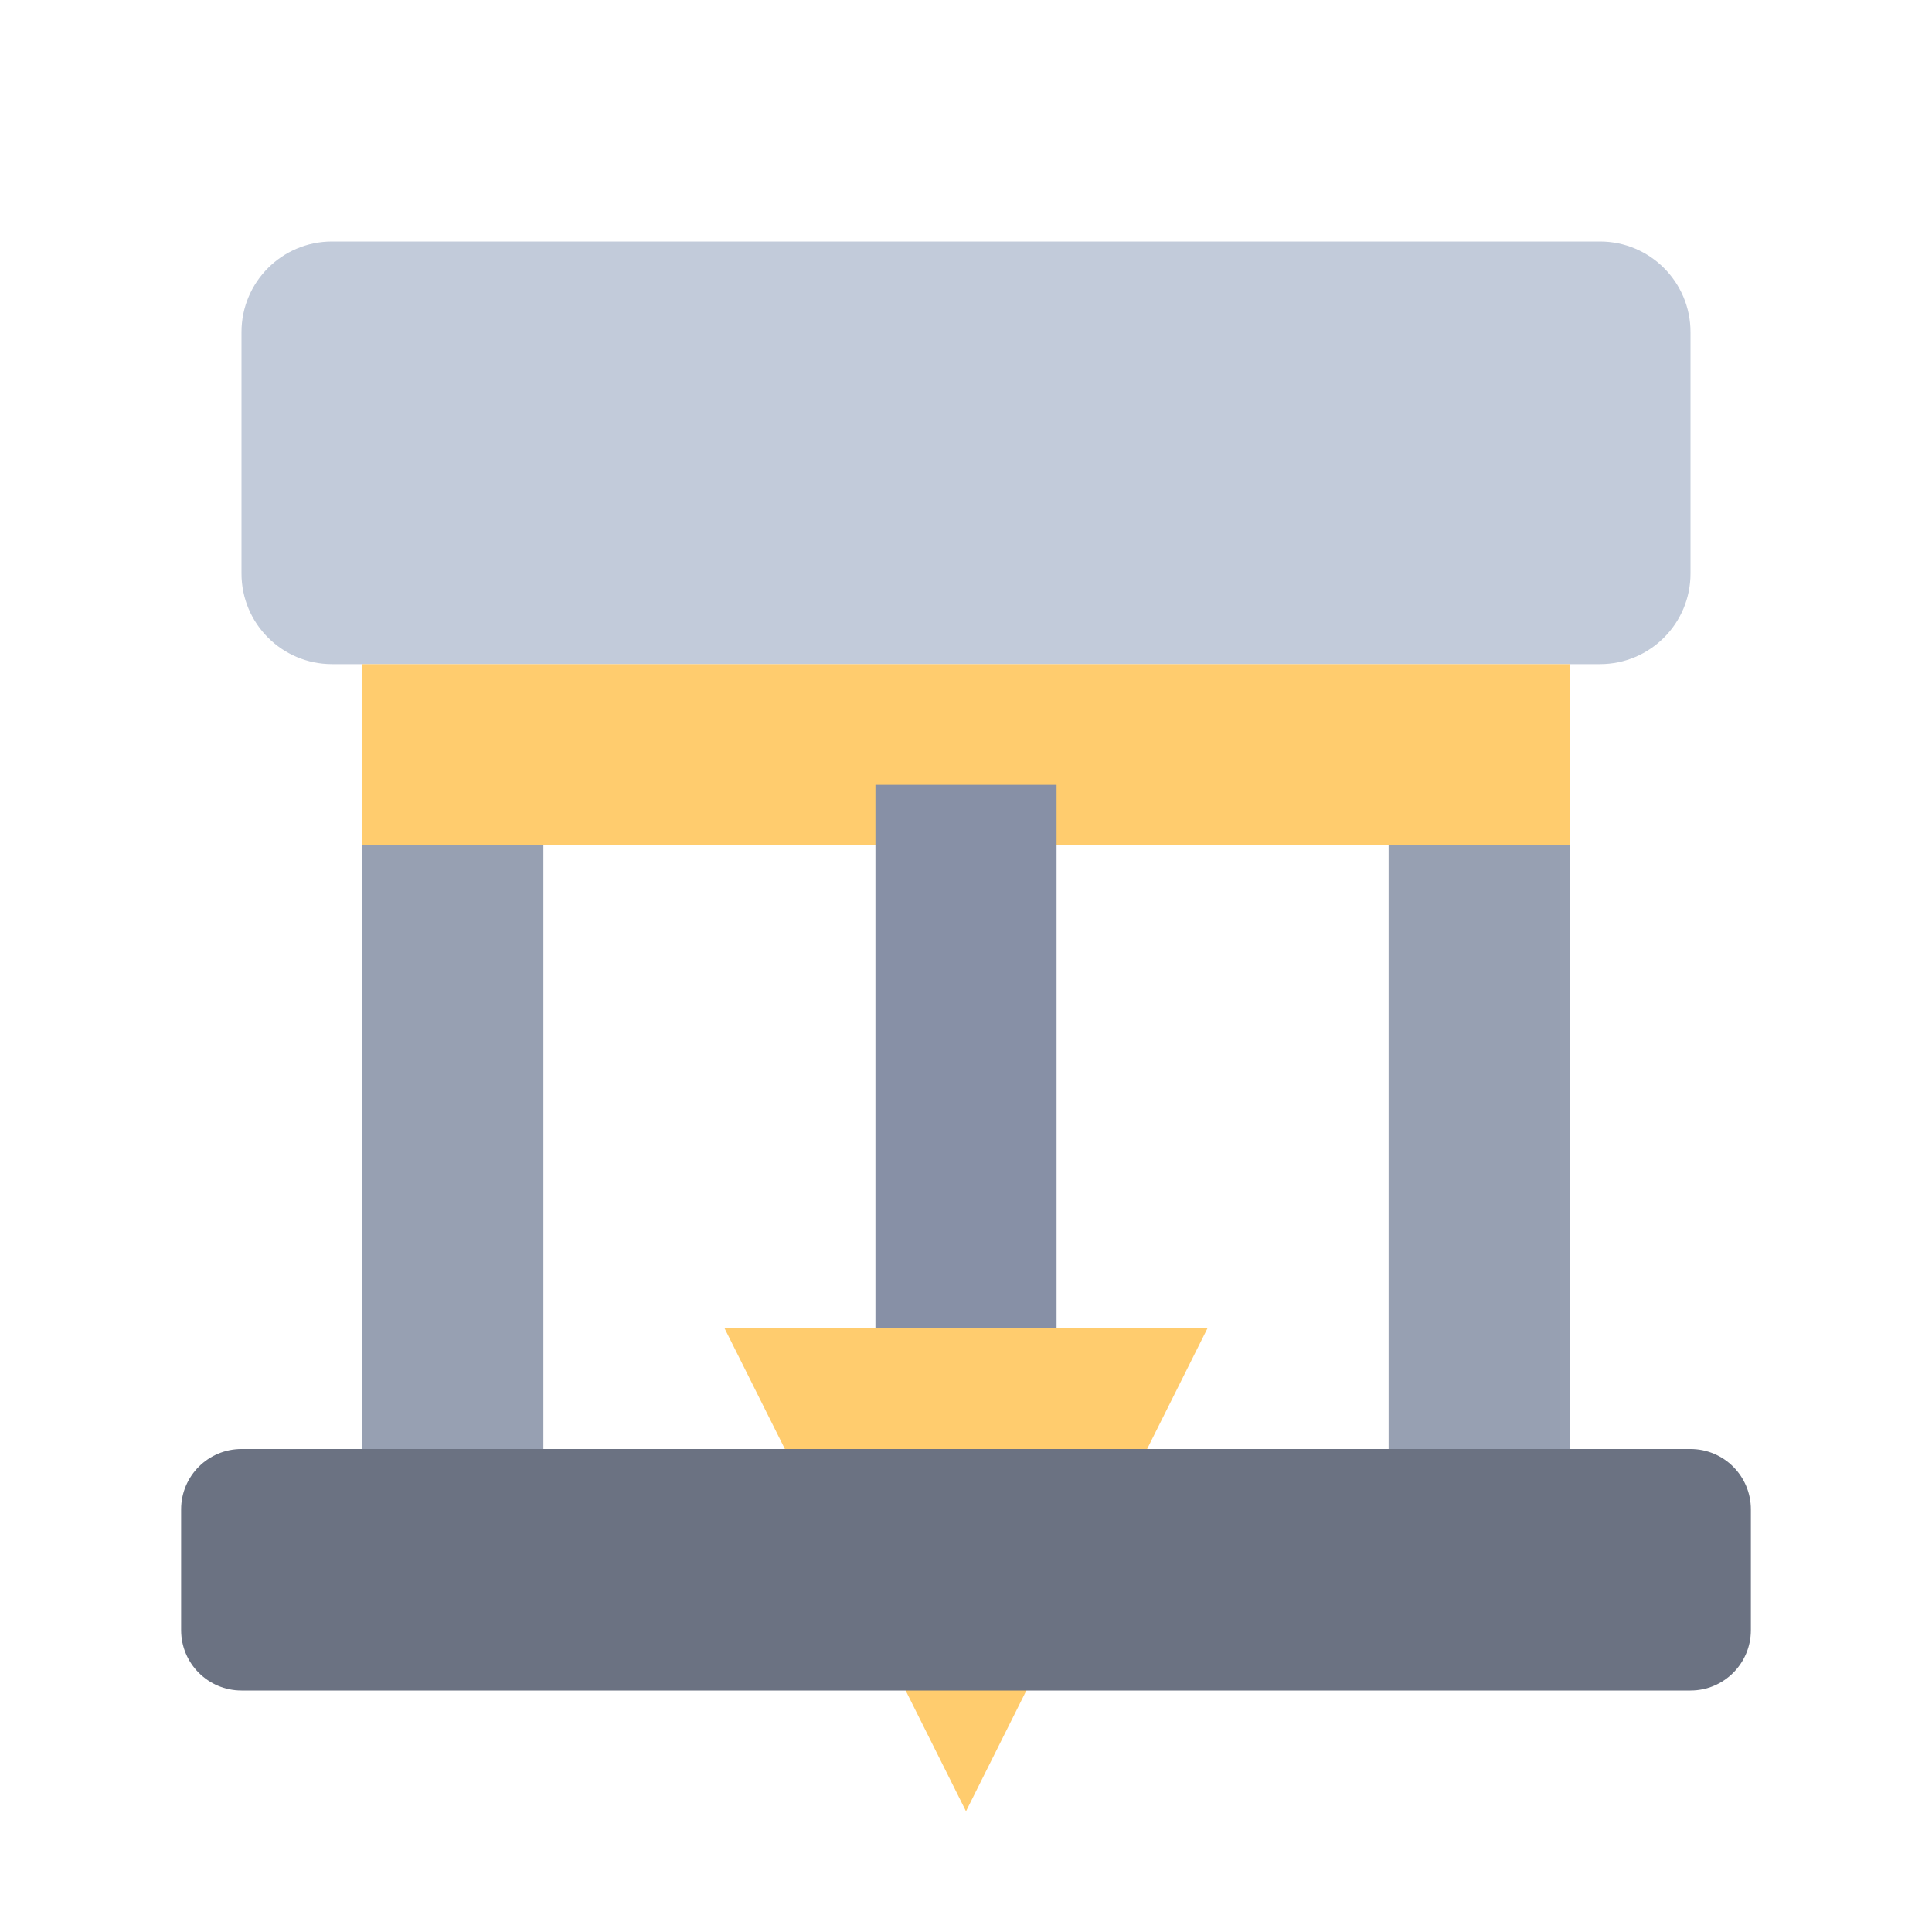
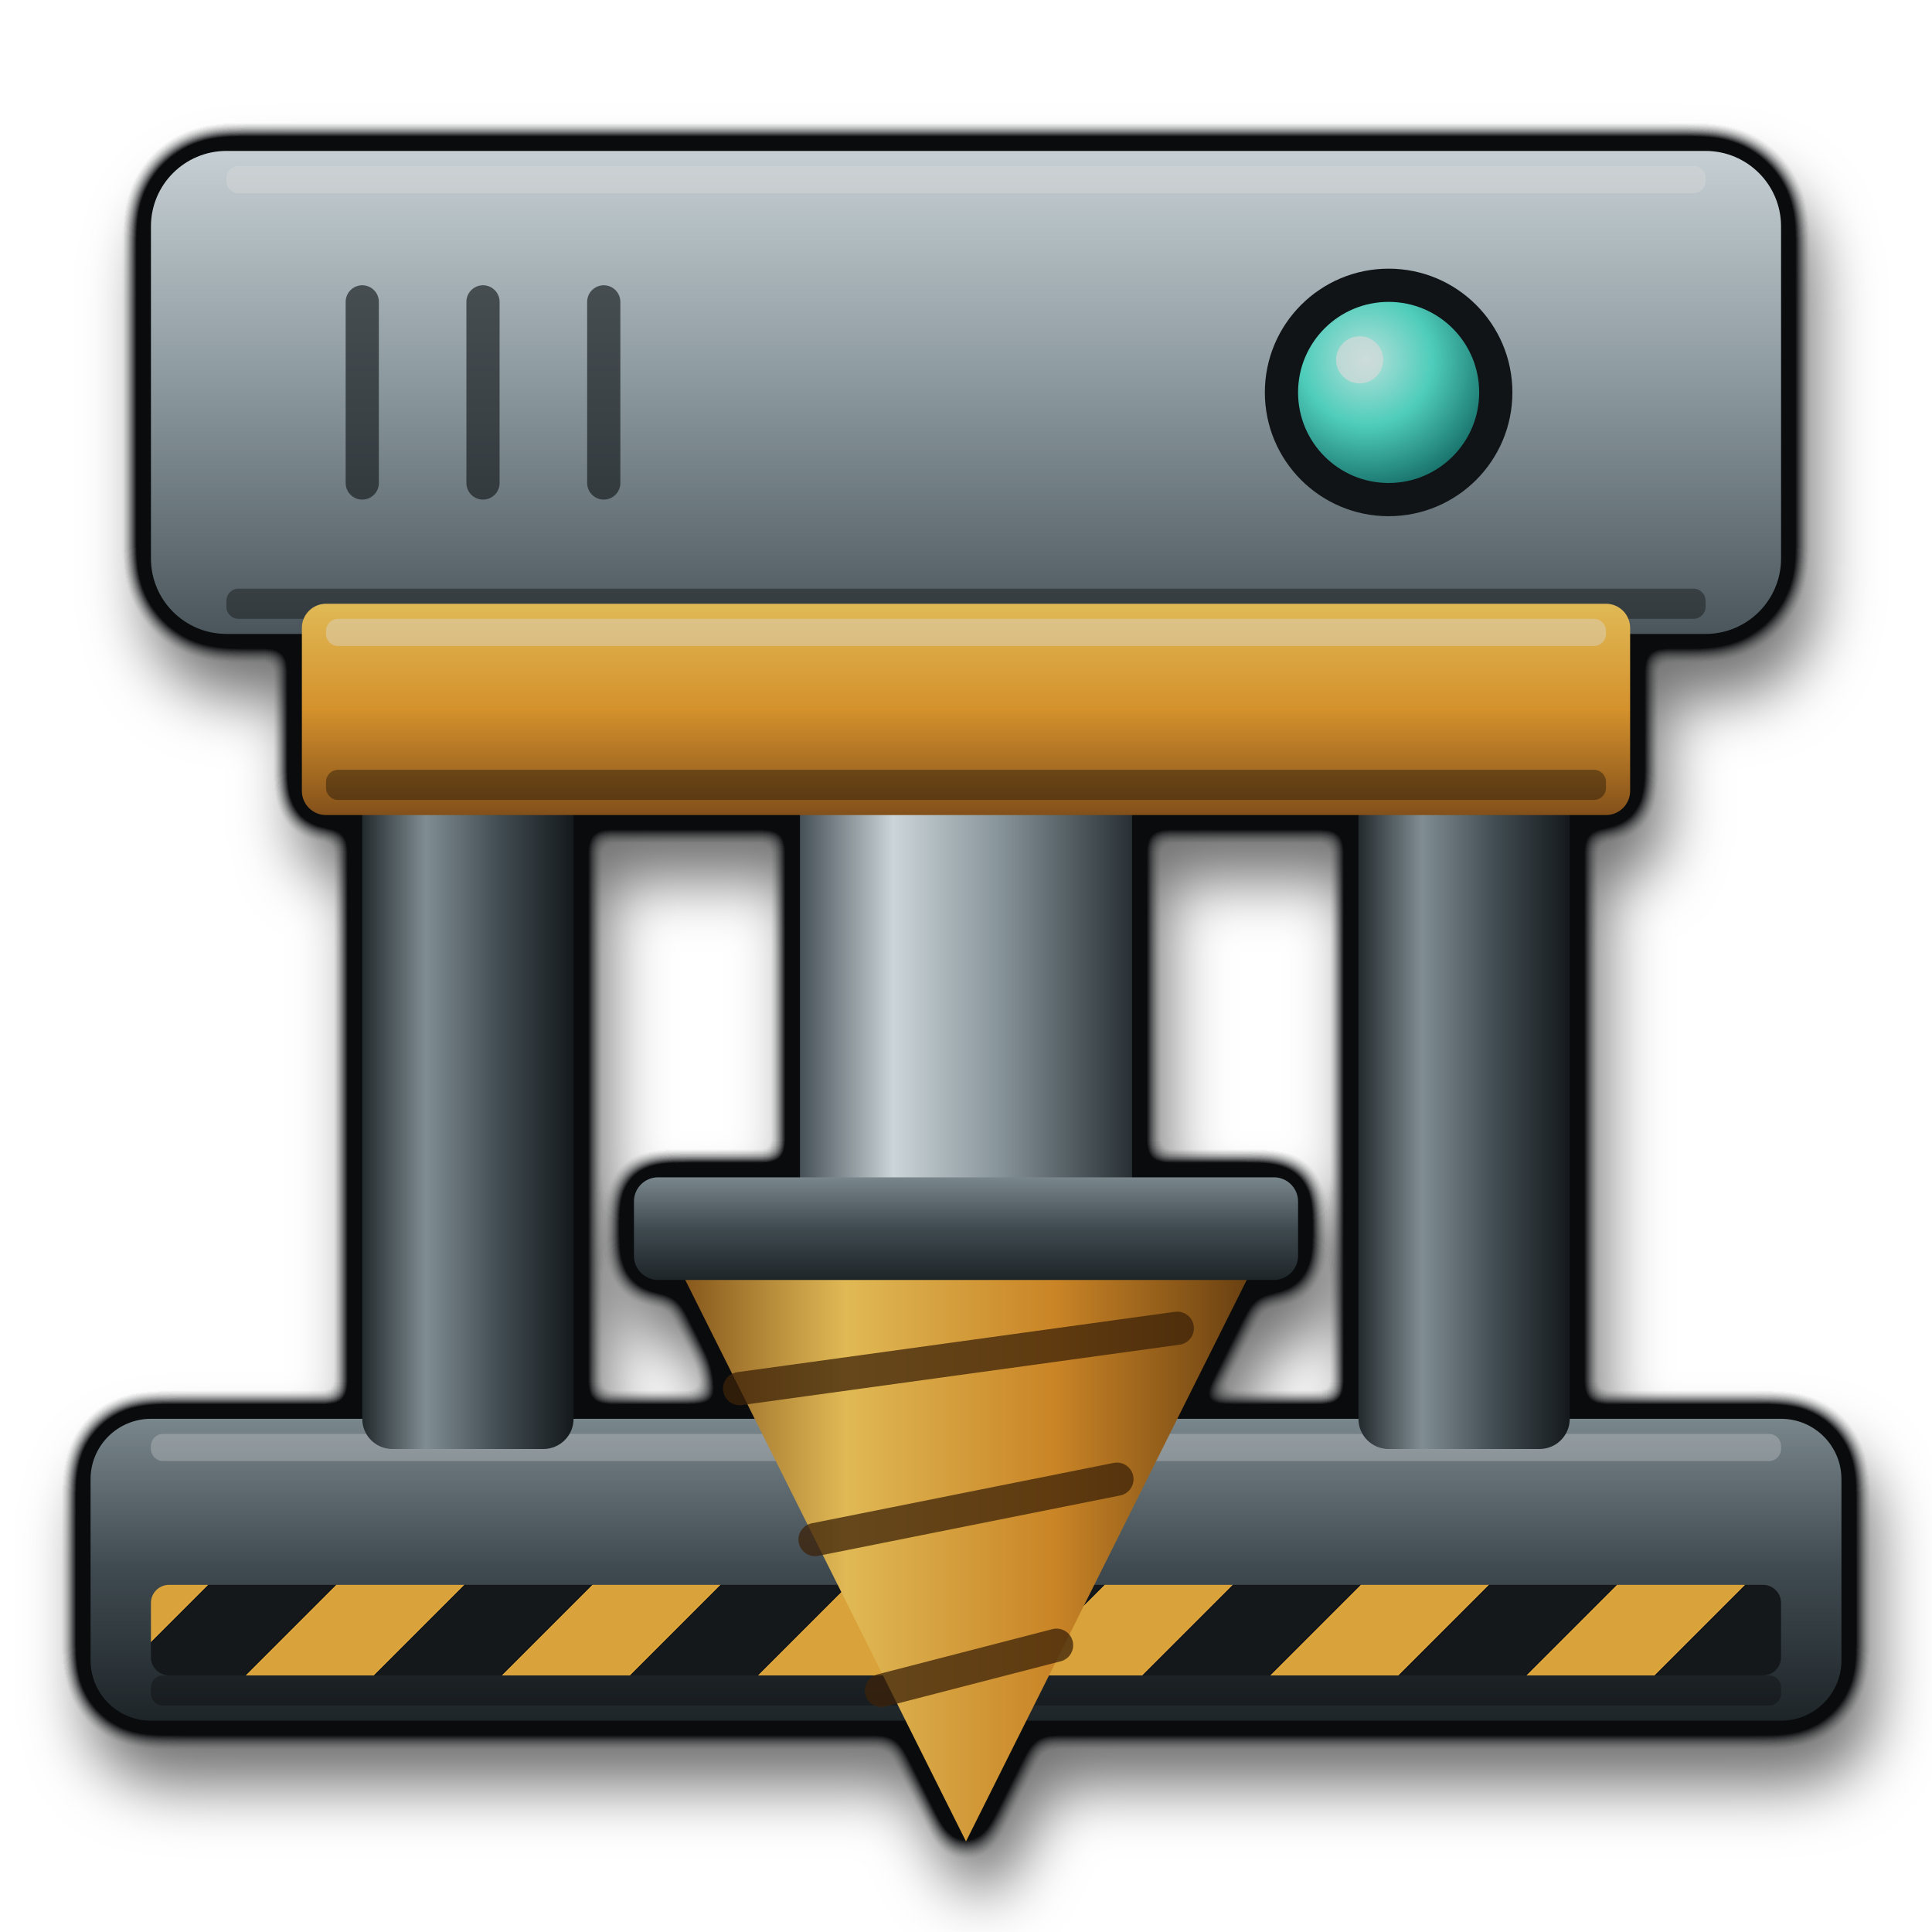
<svg xmlns="http://www.w3.org/2000/svg" viewBox="0 0 64 64">
-   <rect x="8" y="8" width="48" height="14" rx="3" fill="#c2cbda" />
-   <rect x="12" y="22" width="40" height="6" fill="#ffcc6e" />
-   <rect x="12" y="28" width="6" height="20" fill="#97a0b2" />
-   <rect x="46" y="28" width="6" height="20" fill="#97a0b2" />
-   <rect x="29" y="26" width="6" height="20" fill="#8790a6" />
-   <path d="M24 44 L40 44 L32 60 Z" fill="#ffcc6e" />
-   <rect x="6" y="48" width="52" height="8" rx="2" fill="#6b7282" />
+   <defs>
+     <filter id="contour" filterUnits="userSpaceOnUse" x="-4" y="-4" width="72" height="72" color-interpolation-filters="sRGB">
+       <feGaussianBlur in="SourceAlpha" stdDeviation="0.5" />
+       <feComponentTransfer result="edge">
+         <feFuncA type="linear" slope="7" intercept="-0.15" />
+       </feComponentTransfer>
+       <feGaussianBlur in="edge" stdDeviation="1" />
+       <feOffset dx="0.5" dy="1.5" />
+       <feComponentTransfer result="shadow">
+         <feFuncA type="linear" slope="0.55" />
+       </feComponentTransfer>
+       <feFlood flood-color="#090b0d" />
+       <feComposite in2="edge" operator="in" result="line" />
+       <feMerge>
+         <feMergeNode in="shadow" />
+         <feMergeNode in="line" />
+         <feMergeNode in="SourceGraphic" />
+       </feMerge>
+     </filter>
+     <pattern id="hazard" patternUnits="userSpaceOnUse" width="6" height="6" patternTransform="rotate(45)">
+       <rect width="6" height="6" fill="#d9a23a" />
+       <rect width="3" height="6" fill="#15181b" />
+     </pattern>
+     <linearGradient id="steel" x1="0" y1="0" x2="0" y2="1">
+       <stop offset="0" stop-color="#c6cfd3" />
+       <stop offset="0.45" stop-color="#8f9ca2" />
+       <stop offset="1" stop-color="#4a565c" />
+     </linearGradient>
+     <linearGradient id="steelCyl" x1="0" y1="0" x2="1" y2="0">
+       <stop offset="0" stop-color="#465057" />
+       <stop offset="0.28" stop-color="#ccd5d9" />
+       <stop offset="0.6" stop-color="#87949a" />
+       <stop offset="1" stop-color="#283035" />
+     </linearGradient>
+     <linearGradient id="gun" x1="0" y1="0" x2="0" y2="1">
+       <stop offset="0" stop-color="#79868c" />
+       <stop offset="0.5" stop-color="#3f4a50" />
+       <stop offset="1" stop-color="#1e2529" />
+     </linearGradient>
+     <linearGradient id="gunCyl" x1="0" y1="0" x2="1" y2="0">
+       <stop offset="0" stop-color="#232a2e" />
+       <stop offset="0.3" stop-color="#808d93" />
+       <stop offset="0.65" stop-color="#414c52" />
+       <stop offset="1" stop-color="#14191c" />
+     </linearGradient>
+     <linearGradient id="amber" x1="0" y1="0" x2="0" y2="1">
+       <stop offset="0" stop-color="#e0b955" />
+       <stop offset="0.5" stop-color="#d4912c" />
+       <stop offset="1" stop-color="#83501a" />
+     </linearGradient>
+     <linearGradient id="amberCyl" x1="0" y1="0" x2="1" y2="0">
+       <stop offset="0" stop-color="#7c4c15" />
+       <stop offset="0.3" stop-color="#e0b955" />
+       <stop offset="0.65" stop-color="#c98426" />
+       <stop offset="1" stop-color="#5f390f" />
+     </linearGradient>
+     <radialGradient id="lens" cx="0.38" cy="0.32" r="0.8">
+       <stop offset="0" stop-color="#b4e0da" />
+       <stop offset="0.45" stop-color="#4fcdbb" />
+       <stop offset="1" stop-color="#0c5f5a" />
+     </radialGradient>
+   </defs>
+   <g filter="url(#contour)">
+     <rect x="3" y="47" width="58" height="10" rx="2" fill="url(#gun)" />
+     <rect x="5" y="47.5" width="54" height="0.9" rx="0.4" fill="#dadada" opacity="0.3" />
+     <rect x="5" y="55.5" width="54" height="1" rx="0.4" fill="#000000" opacity="0.3" />
+     <rect x="5" y="52.5" width="54" height="3" rx="0.6" fill="url(#hazard)" />
+     <rect x="12" y="26" width="7" height="22" rx="1" fill="url(#gunCyl)" />
+     <rect x="45" y="26" width="7" height="22" rx="1" fill="url(#gunCyl)" />
+     <rect x="26.5" y="24" width="11" height="21" fill="url(#steelCyl)" />
+     <rect x="5" y="5" width="54" height="16" rx="2.5" fill="url(#steel)" />
+     <rect x="7.5" y="5.5" width="49.0" height="0.9" rx="0.4" fill="#dadada" opacity="0.4" />
+     <rect x="7.5" y="19.5" width="49.0" height="1" rx="0.4" fill="#000000" opacity="0.35" />
+     <path d="M12 10 L12 16 M16 10 L16 16 M20 10 L20 16" fill="none" stroke="#14191c" stroke-width="1.1" stroke-linecap="round" stroke-linejoin="round" opacity="0.65" />
+     <circle cx="46" cy="13" r="4.1" fill="#101417" />
+     <circle cx="46" cy="13" r="3" fill="url(#lens)" />
+     <circle cx="45.04" cy="11.92" r="0.78" fill="#dadada" opacity="0.65" />
+     <rect x="10" y="20" width="44" height="7" rx="0.8" fill="url(#amber)" />
+     <rect x="10.8" y="20.5" width="42.4" height="0.9" rx="0.4" fill="#dadada" opacity="0.4" />
+     <rect x="10.8" y="25.5" width="42.4" height="1" rx="0.4" fill="#000000" opacity="0.35" />
+     <path d="M22 41 L42 41 L32 61 Z" fill="url(#amberCyl)" />
+     <path d="M24.5 46 L39 44 M27 51 L37 49 M29.2 56 L35 54.5" fill="none" stroke="#3c2208" stroke-width="1.1" stroke-linecap="round" stroke-linejoin="round" opacity="0.75" />
+     <rect x="21" y="39" width="22" height="3.4" rx="0.8" fill="url(#gun)" />
+   </g>
</svg>
